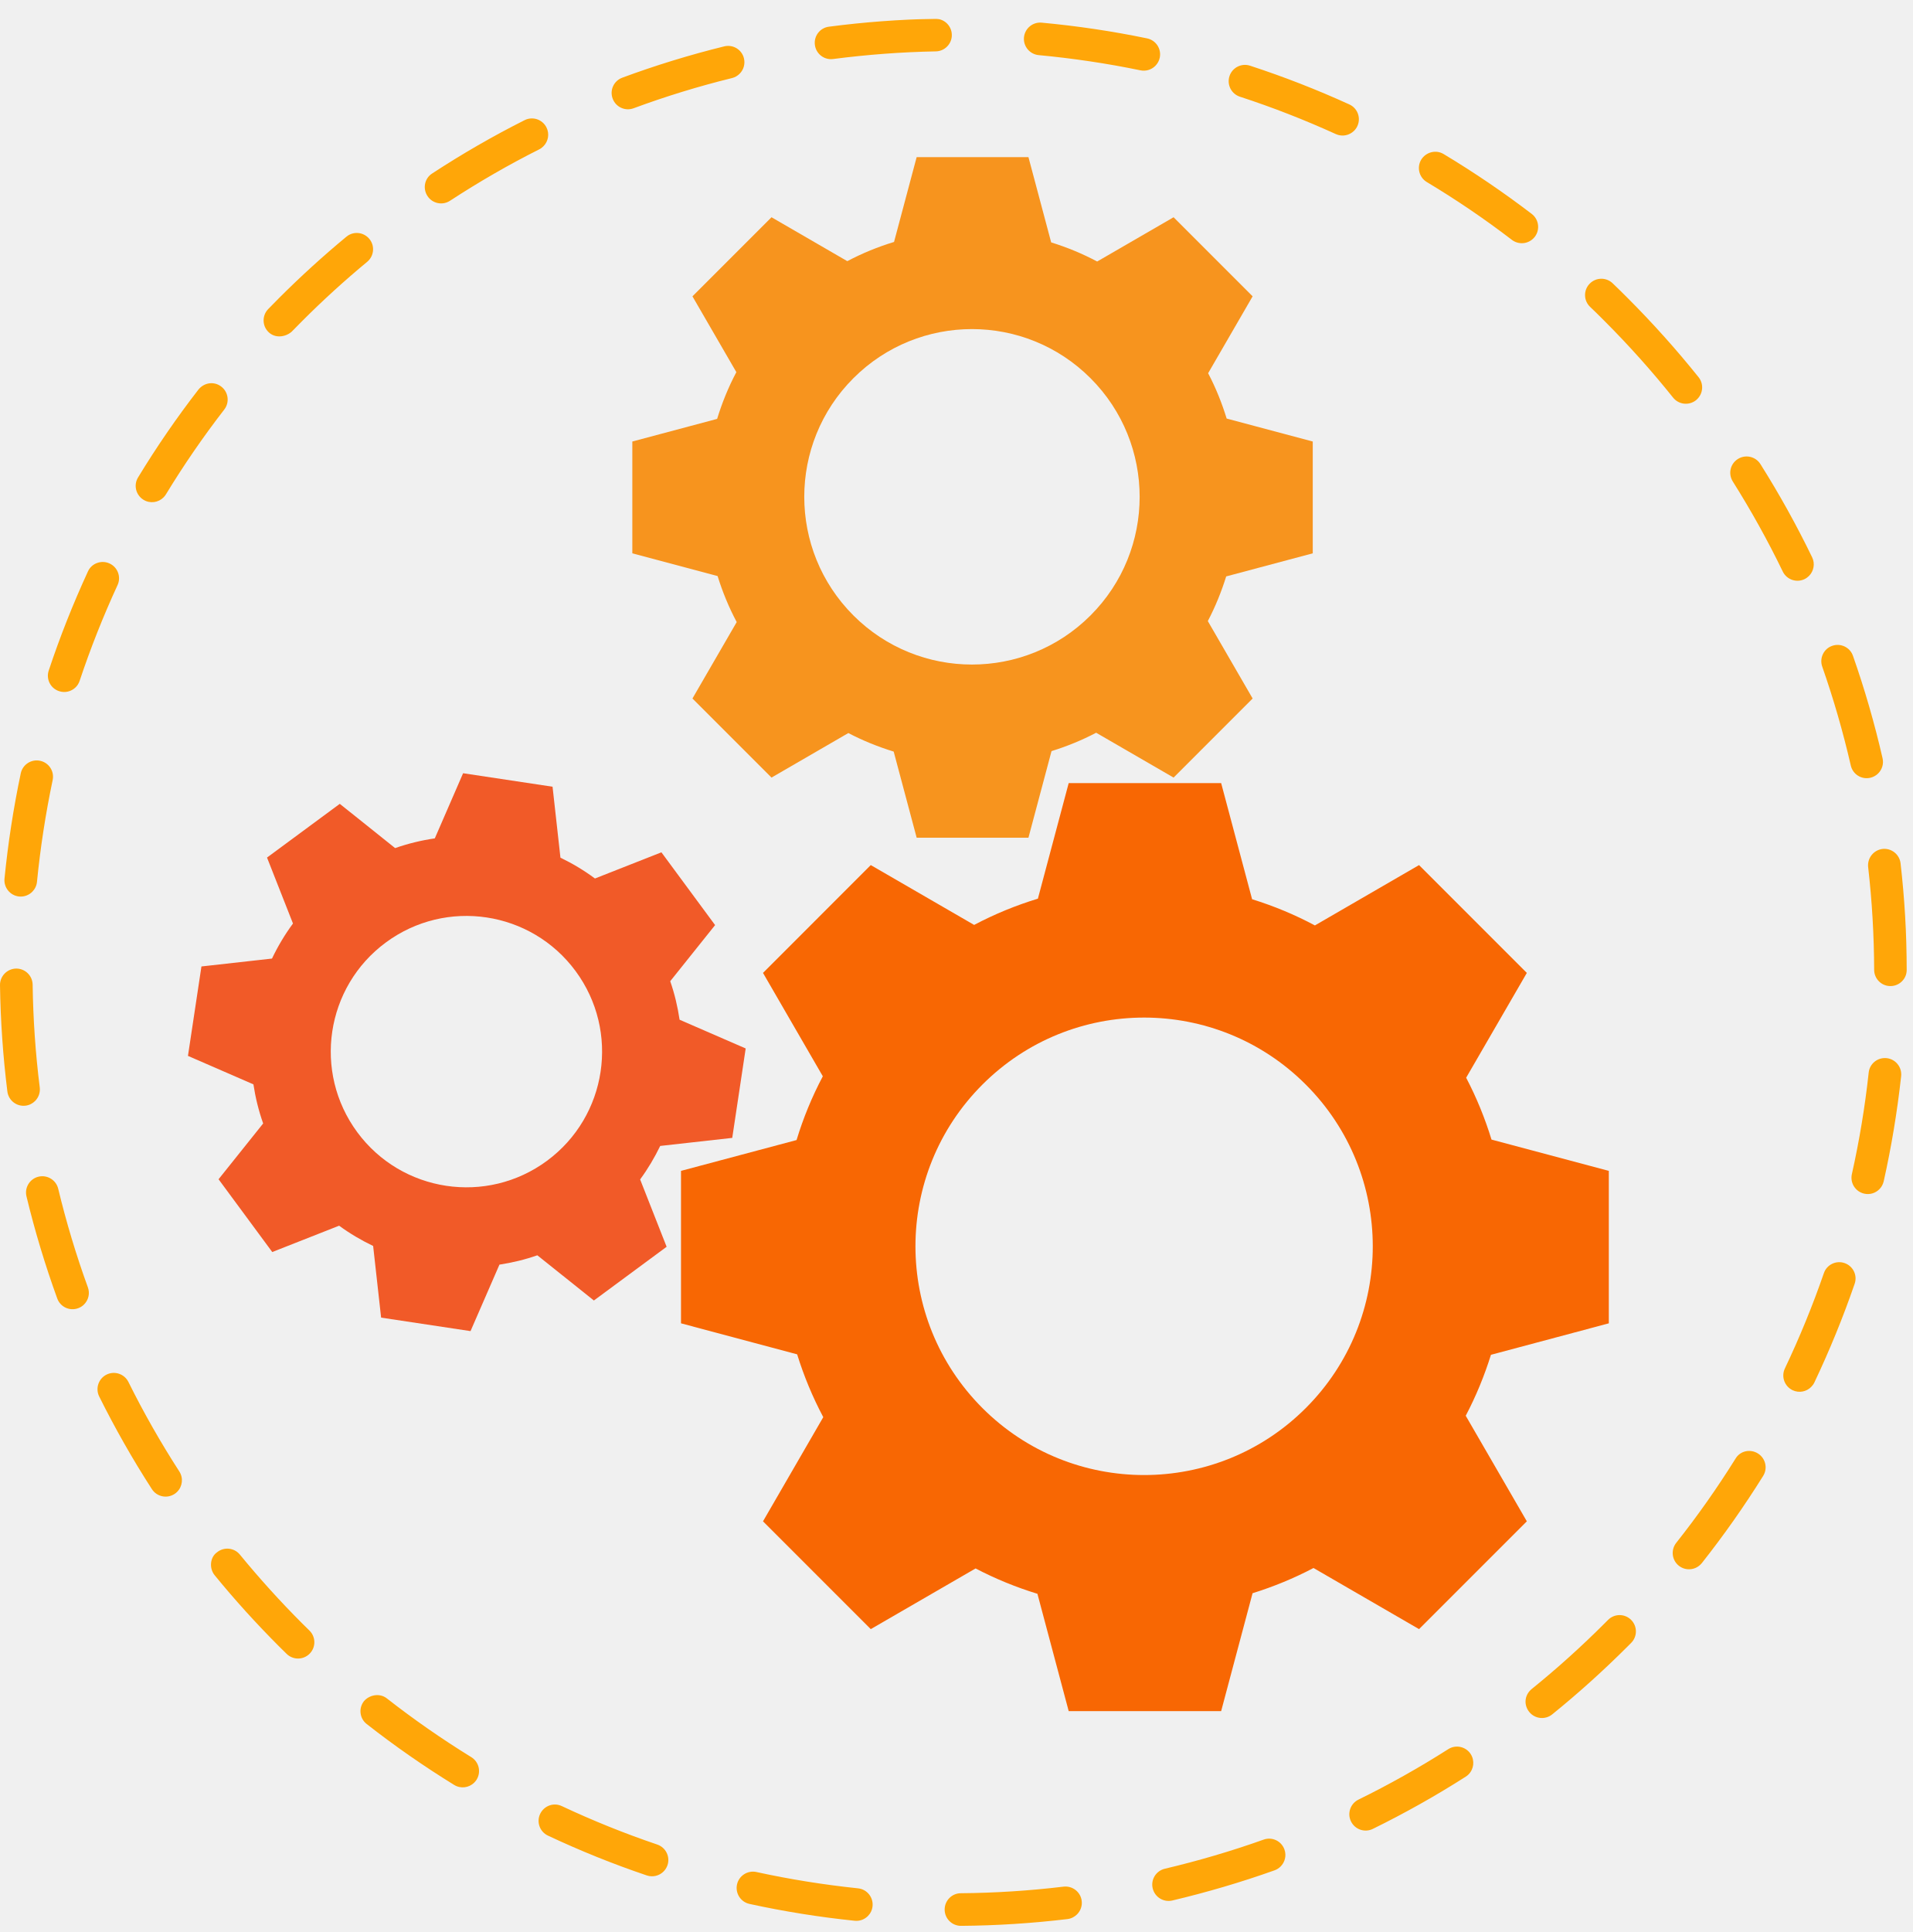
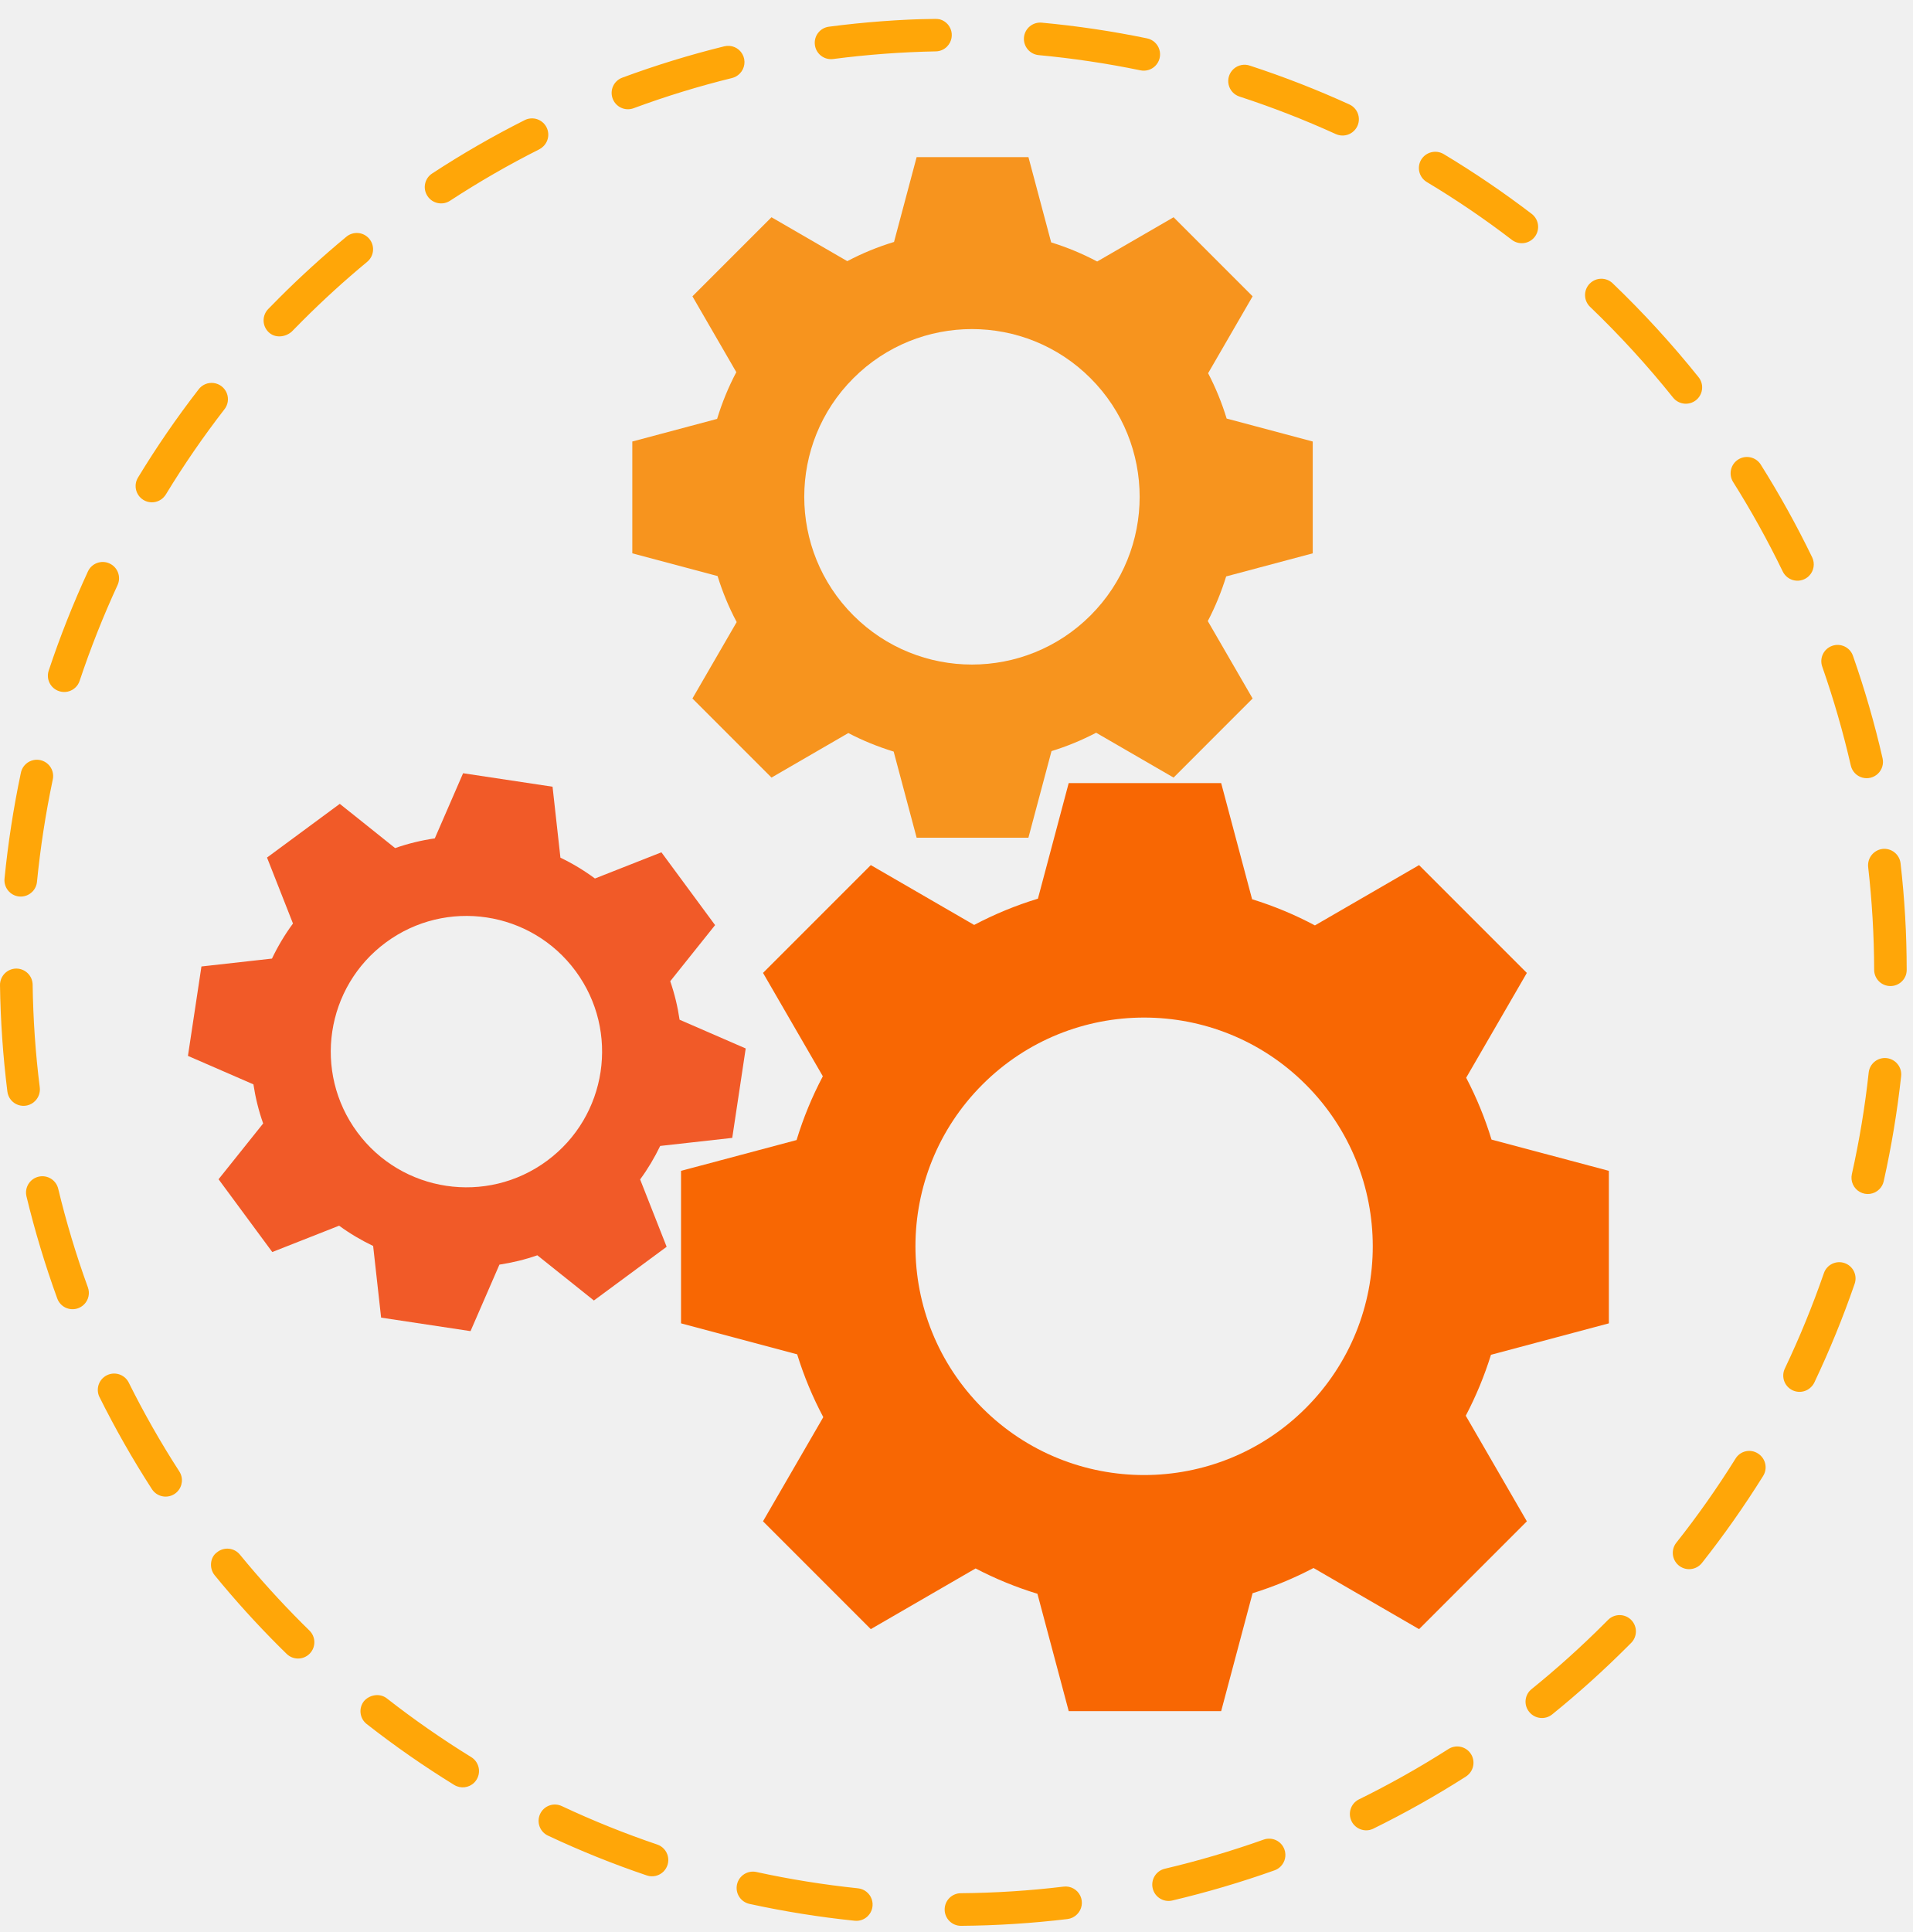
<svg xmlns="http://www.w3.org/2000/svg" width="102" height="103" viewBox="0 0 102 103" fill="none">
-   <path fill-rule="evenodd" clip-rule="evenodd" d="M58.153 32.81C54.661 36.302 48.999 36.302 45.507 32.81C42.014 29.318 42.014 23.656 45.507 20.164C48.999 16.671 54.661 16.671 58.153 20.164C61.645 23.656 61.646 29.318 58.153 32.81ZM66.797 15.798L62.582 11.582L58.507 13.942C57.717 13.521 56.895 13.184 56.054 12.923L54.842 8.376H48.881L47.675 12.899C46.821 13.159 45.986 13.498 45.183 13.923L41.141 11.582L36.925 15.798L39.266 19.84C38.841 20.643 38.502 21.478 38.241 22.332L33.719 23.538V29.499L38.266 30.711C38.527 31.552 38.864 32.374 39.285 33.164L36.925 37.239L41.141 41.455L45.239 39.081C46.019 39.489 46.829 39.815 47.656 40.069L48.881 44.661H54.842L56.073 40.044C56.888 39.79 57.686 39.468 58.453 39.064L62.582 41.455L66.797 37.239L64.407 33.111C64.811 32.343 65.133 31.544 65.387 30.73L70.003 29.499V23.538L65.412 22.314C65.158 21.486 64.832 20.675 64.424 19.897L66.797 15.798Z" fill="#F7941E" />
-   <path fill-rule="evenodd" clip-rule="evenodd" d="M69.632 75.067C64.871 79.829 57.15 79.829 52.388 75.067C47.626 70.303 47.626 62.584 52.388 57.822C57.15 53.059 64.871 53.059 69.632 57.822C74.394 62.584 74.394 70.303 69.632 75.067ZM81.419 51.868L75.671 46.12L70.118 49.337C69.04 48.761 67.918 48.297 66.769 47.941L65.118 41.748H56.989L55.346 47.91C54.179 48.266 53.041 48.731 51.946 49.31L46.434 46.12L40.687 51.868L43.877 57.38C43.297 58.474 42.831 59.614 42.477 60.779L36.315 62.422V70.55L42.508 72.203C42.864 73.35 43.327 74.472 43.901 75.552L40.687 81.106L46.434 86.853L52.023 83.618C53.087 84.174 54.191 84.624 55.321 84.969L56.989 91.225H65.118L66.793 84.939C67.906 84.591 68.995 84.147 70.043 83.594L75.671 86.853L81.419 81.106L78.16 75.477C78.713 74.428 79.157 73.34 79.505 72.228L85.791 70.55V62.422L79.535 60.754C79.189 59.626 78.74 58.52 78.183 57.456L81.419 51.868Z" fill="#F86703" />
-   <path fill-rule="evenodd" clip-rule="evenodd" d="M29.169 61.885C25.954 64.258 21.424 63.575 19.052 60.362C16.68 57.147 17.361 52.617 20.576 50.245C23.791 47.872 28.32 48.555 30.692 51.769C33.065 54.984 32.383 59.512 29.169 61.885ZM38.133 49.319L35.27 45.439L31.726 46.835C31.145 46.403 30.527 46.034 29.886 45.725L29.465 41.942L24.695 41.223L23.186 44.696C22.471 44.8 21.762 44.972 21.07 45.214L18.119 42.855L14.239 45.719L15.623 49.235C15.188 49.825 14.815 50.452 14.504 51.104L10.742 51.524L10.023 56.292L13.514 57.81C13.621 58.514 13.791 59.212 14.033 59.895L11.655 62.869L14.518 66.749L18.084 65.345C18.657 65.765 19.267 66.123 19.898 66.426L20.323 70.246L25.091 70.965L26.633 67.421C27.314 67.316 27.992 67.155 28.654 66.923L31.669 69.333L35.548 66.469L34.135 62.879C34.55 62.314 34.904 61.714 35.206 61.093L39.047 60.664L39.764 55.896L36.239 54.364C36.136 53.671 35.974 52.984 35.74 52.311L38.133 49.319Z" fill="#F15A28" />
+   <path fill-rule="evenodd" clip-rule="evenodd" d="M58.153 32.81a8.942 8.942 0 01-12.646 0 8.94 8.94 0 010-12.646 8.94 8.94 0 0112.646 0 8.941 8.941 0 010 12.646zm8.644-17.012l-4.215-4.216-4.075 2.36a14.091 14.091 0 00-2.453-1.019l-1.212-4.547H48.88l-1.206 4.523c-.854.26-1.69.599-2.492 1.024l-4.042-2.341-4.216 4.216 2.34 4.042a14.18 14.18 0 00-1.024 2.492l-4.522 1.206v5.961l4.547 1.212c.26.841.598 1.663 1.019 2.453l-2.36 4.075 4.216 4.216 4.098-2.374c.78.408 1.59.734 2.417.988l1.225 4.592h5.96l1.232-4.617a14.096 14.096 0 002.38-.98l4.129 2.391 4.215-4.216-2.39-4.128c.404-.768.726-1.567.98-2.381l4.616-1.231v-5.961l-4.591-1.224a14.106 14.106 0 00-.988-2.417l2.373-4.099z" fill="#F7941E" />
+   <path fill-rule="evenodd" clip-rule="evenodd" d="M69.632 75.067c-4.761 4.762-12.483 4.762-17.245 0-4.761-4.763-4.761-12.483 0-17.245 4.763-4.764 12.484-4.764 17.245 0 4.762 4.761 4.762 12.481 0 17.245zM81.42 51.869l-5.748-5.748-5.553 3.215a19.132 19.132 0 00-3.35-1.395l-1.65-6.193h-8.13l-1.642 6.163a19.29 19.29 0 00-3.4 1.4l-5.511-3.19-5.748 5.747 3.19 5.511a19.218 19.218 0 00-1.4 3.4l-6.162 1.642v8.13l6.193 1.651a19.26 19.26 0 001.393 3.35l-3.215 5.553 5.748 5.748 5.589-3.235a19.215 19.215 0 003.297 1.35l1.669 6.257h8.129l1.675-6.286a19.193 19.193 0 003.25-1.345l5.628 3.26 5.748-5.748-3.258-5.63a19.393 19.393 0 001.344-3.248l6.287-1.677v-8.13l-6.257-1.667a19.29 19.29 0 00-1.352-3.297l3.236-5.589z" fill="#F86703" />
+   <path fill-rule="evenodd" clip-rule="evenodd" d="M29.169 61.885a7.234 7.234 0 11-8.593-11.64 7.234 7.234 0 018.593 11.64zm8.963-12.566l-2.862-3.88-3.545 1.396a11.275 11.275 0 00-1.84-1.11l-.42-3.783-4.77-.719-1.509 3.473c-.715.104-1.424.276-2.116.518l-2.951-2.359-3.88 2.864 1.384 3.516c-.435.59-.808 1.217-1.12 1.87l-3.761.42-.72 4.767 3.492 1.518c.107.704.277 1.402.519 2.085l-2.378 2.974 2.864 3.88 3.565-1.404c.573.42 1.183.778 1.814 1.081l.425 3.82 4.768.72 1.541-3.545c.682-.105 1.36-.266 2.022-.498l3.015 2.41 3.88-2.864-1.414-3.59c.416-.565.769-1.165 1.07-1.786l3.842-.429.718-4.768-3.526-1.532a11.379 11.379 0 00-.498-2.053l2.392-2.992z" fill="#F15A28" />
  <mask id="mask0_0_2335" style="mask-type:alpha" maskUnits="userSpaceOnUse" x="0" y="1" width="102" height="102">
-     <path fill-rule="evenodd" clip-rule="evenodd" d="M101.678 1V102.671H0L0 1H101.678V1Z" fill="white" />
+     <path fill-rule="evenodd" clip-rule="evenodd" d="M101.678 1v101.671H0V1.001h101.678z" fill="#fff" />
  </mask>
  <g mask="url(#mask0_0_2335)">
-     <path fill-rule="evenodd" clip-rule="evenodd" d="M19.641 13.902C19.621 13.923 19.602 13.941 19.579 13.959C18.383 14.949 17.218 16.01 16.118 17.111L15.549 17.688C15.205 17.983 14.664 18.041 14.32 17.705C13.976 17.373 13.967 16.82 14.303 16.476L14.889 15.881C16.028 14.743 17.232 13.645 18.472 12.62C18.84 12.312 19.388 12.366 19.695 12.736C19.984 13.083 19.953 13.59 19.641 13.902ZM8.72 26.518C8.443 26.796 8.003 26.859 7.655 26.647C7.243 26.396 7.112 25.862 7.362 25.453C8.346 23.833 9.43 22.256 10.582 20.769C10.896 20.383 11.426 20.319 11.803 20.613C12.183 20.907 12.252 21.453 11.959 21.834C10.846 23.27 9.799 24.792 8.849 26.354C8.811 26.416 8.768 26.47 8.72 26.518ZM28.977 7.799C28.914 7.863 28.84 7.92 28.753 7.963C27.131 8.778 25.532 9.701 23.997 10.703C23.596 10.965 23.058 10.853 22.795 10.451C22.533 10.05 22.637 9.509 23.046 9.248C24.635 8.209 26.291 7.253 27.973 6.407C28.402 6.191 28.924 6.363 29.141 6.795C29.313 7.137 29.236 7.541 28.977 7.799ZM4.037 36.638C3.811 36.864 3.47 36.956 3.148 36.847C2.691 36.697 2.446 36.204 2.598 35.749C3.189 33.968 3.894 32.192 4.689 30.465C4.881 30.033 5.406 29.838 5.843 30.041C6.278 30.241 6.47 30.757 6.268 31.194C5.498 32.863 4.819 34.581 4.246 36.298C4.203 36.431 4.129 36.546 4.037 36.638ZM39.441 3.931C39.333 4.04 39.196 4.123 39.035 4.162C37.26 4.598 35.494 5.14 33.787 5.772C33.337 5.938 32.836 5.71 32.67 5.257C32.501 4.807 32.732 4.307 33.185 4.141C34.954 3.486 36.781 2.925 38.619 2.472C39.086 2.358 39.557 2.641 39.671 3.109C39.746 3.416 39.65 3.723 39.441 3.931ZM1.721 47.543C1.543 47.721 1.289 47.821 1.021 47.795C0.542 47.747 0.194 47.32 0.24 46.843C0.425 44.972 0.716 43.083 1.107 41.23C1.204 40.763 1.668 40.458 2.137 40.559C2.608 40.658 2.908 41.119 2.808 41.589C2.432 43.379 2.15 45.205 1.972 47.013C1.952 47.222 1.858 47.406 1.721 47.543ZM50.501 2.484C50.348 2.637 50.137 2.736 49.903 2.739C48.084 2.773 46.24 2.911 44.429 3.146C43.951 3.21 43.516 2.873 43.454 2.397C43.39 1.921 43.725 1.483 44.203 1.423C46.079 1.177 47.985 1.035 49.871 1.001C50.351 0.992 50.747 1.374 50.756 1.853C50.762 2.099 50.662 2.324 50.501 2.484ZM1.871 58.697C1.738 58.83 1.563 58.921 1.365 58.946C0.888 59.006 0.453 58.667 0.393 58.191C0.159 56.317 0.027 54.41 6.9188e-05 52.52C-0.006 52.043 0.379 51.646 0.859 51.637C1.339 51.632 1.733 52.015 1.741 52.497C1.766 54.32 1.892 56.165 2.12 57.974C2.154 58.252 2.053 58.514 1.871 58.697ZM61.607 3.512C61.408 3.712 61.114 3.811 60.818 3.75C59.034 3.381 57.207 3.109 55.39 2.939C54.912 2.894 54.56 2.471 54.603 1.994C54.65 1.514 55.072 1.164 55.549 1.208C57.433 1.382 59.323 1.664 61.168 2.046C61.639 2.144 61.941 2.602 61.845 3.073C61.81 3.246 61.724 3.395 61.607 3.512ZM4.484 69.543C4.395 69.631 4.29 69.702 4.165 69.745C3.714 69.91 3.216 69.677 3.052 69.224C2.409 67.453 1.856 65.623 1.412 63.782C1.298 63.315 1.589 62.842 2.055 62.732C2.521 62.621 2.992 62.909 3.104 63.375C3.532 65.153 4.064 66.92 4.686 68.631C4.806 68.96 4.715 69.311 4.484 69.543ZM72.207 6.972C71.958 7.22 71.571 7.304 71.233 7.148C69.571 6.392 67.852 5.72 66.12 5.156C65.662 5.007 65.413 4.515 65.562 4.06C65.712 3.6 66.204 3.354 66.658 3.502C68.452 4.088 70.235 4.783 71.953 5.567C72.391 5.765 72.583 6.281 72.384 6.717C72.34 6.816 72.278 6.901 72.207 6.972ZM9.446 79.534C9.404 79.576 9.356 79.615 9.304 79.649C8.899 79.91 8.362 79.794 8.101 79.392C7.073 77.8 6.128 76.137 5.289 74.449C5.077 74.019 5.253 73.496 5.683 73.283C6.112 73.071 6.634 73.246 6.848 73.676C7.656 75.306 8.57 76.911 9.562 78.447C9.788 78.798 9.731 79.249 9.446 79.534ZM81.765 12.713C81.461 13.016 80.974 13.055 80.622 12.788C79.178 11.681 77.653 10.645 76.085 9.705C75.673 9.458 75.54 8.923 75.787 8.51C76.04 8.107 76.57 7.965 76.982 8.213C78.602 9.186 80.184 10.261 81.681 11.405C82.062 11.697 82.135 12.244 81.843 12.626C81.818 12.656 81.792 12.685 81.765 12.713ZM16.508 88.166C16.171 88.503 15.626 88.507 15.286 88.173L14.896 87.789C13.675 86.568 12.517 85.292 11.449 83.983C11.142 83.61 11.199 83.021 11.57 82.759C11.942 82.455 12.491 82.509 12.793 82.881C13.829 84.145 14.946 85.381 16.118 86.552L16.5 86.929C16.845 87.265 16.852 87.816 16.515 88.159C16.512 88.162 16.511 88.163 16.508 88.166ZM90.514 21.268C90.491 21.291 90.468 21.314 90.442 21.335C90.067 21.633 89.519 21.575 89.219 21.199C88.083 19.78 86.851 18.404 85.559 17.111C85.305 16.853 85.05 16.605 84.792 16.359C84.444 16.028 84.433 15.475 84.764 15.13C84.769 15.125 84.774 15.12 84.778 15.116C85.112 14.782 85.651 14.774 85.993 15.101C86.262 15.358 86.528 15.619 86.791 15.884C88.127 17.22 89.402 18.643 90.578 20.111C90.857 20.46 90.822 20.96 90.514 21.268ZM25.29 95.034C25.011 95.313 24.57 95.376 24.219 95.16C22.608 94.168 21.038 93.075 19.556 91.914C19.177 91.619 19.11 91.072 19.408 90.693C19.701 90.352 20.25 90.248 20.629 90.546C22.06 91.665 23.576 92.72 25.133 93.679C25.54 93.93 25.668 94.465 25.416 94.877C25.38 94.935 25.337 94.988 25.29 95.034ZM96.464 30.706C96.397 30.772 96.319 30.83 96.228 30.875C95.797 31.083 95.275 30.902 95.066 30.469C94.27 28.824 93.372 27.21 92.402 25.67C92.148 25.264 92.258 24.732 92.674 24.469C93.08 24.214 93.619 24.335 93.874 24.741C94.879 26.336 95.808 28.007 96.633 29.712C96.798 30.053 96.719 30.451 96.464 30.706ZM35.384 99.775C35.159 100.001 34.816 100.094 34.492 99.985C32.698 99.379 30.924 98.664 29.219 97.861C28.784 97.657 28.597 97.137 28.803 96.704C29.011 96.27 29.522 96.08 29.959 96.288C31.606 97.061 33.317 97.751 35.047 98.337C35.503 98.491 35.747 98.984 35.594 99.438C35.549 99.57 35.477 99.682 35.384 99.775ZM100.155 41.233C100.042 41.345 99.899 41.428 99.735 41.465C99.266 41.573 98.801 41.281 98.694 40.812C98.285 39.03 97.772 37.256 97.171 35.539C97.011 35.084 97.252 34.585 97.703 34.431C98.156 34.271 98.653 34.511 98.81 34.964C99.435 36.742 99.966 38.58 100.388 40.424C100.459 40.727 100.359 41.029 100.155 41.233ZM46.279 102.151C46.101 102.329 45.847 102.43 45.575 102.401C43.688 102.206 41.801 101.904 39.966 101.503C39.496 101.4 39.2 100.936 39.301 100.467C39.401 99.998 39.87 99.7 40.336 99.802C42.109 100.19 43.933 100.481 45.754 100.672C46.231 100.72 46.578 101.149 46.529 101.626C46.508 101.833 46.415 102.015 46.279 102.151ZM101.423 52.316C101.266 52.473 101.05 52.57 100.81 52.57C100.33 52.573 99.94 52.183 99.94 51.703C99.934 49.879 99.827 48.036 99.619 46.223C99.57 45.746 99.91 45.319 100.385 45.259C100.861 45.207 101.293 45.549 101.348 46.026C101.564 47.902 101.674 49.81 101.678 51.7C101.679 51.941 101.581 52.159 101.423 52.316ZM57.433 102.061C57.3 102.194 57.123 102.287 56.923 102.311C55.047 102.536 53.14 102.658 51.25 102.672C50.769 102.675 50.377 102.29 50.374 101.809C50.37 101.328 50.759 100.933 51.236 100.933C53.062 100.918 54.906 100.8 56.714 100.582C57.191 100.527 57.625 100.865 57.683 101.342C57.716 101.619 57.615 101.879 57.433 102.061ZM100.215 63.403C100.012 63.606 99.713 63.706 99.411 63.637C98.941 63.532 98.647 63.068 98.751 62.599C99.149 60.822 99.451 59.002 99.648 57.186C99.696 56.708 100.123 56.363 100.606 56.412C101.085 56.465 101.429 56.894 101.379 57.373C101.172 59.254 100.861 61.14 100.449 62.978C100.411 63.146 100.328 63.291 100.215 63.403ZM68.289 99.507C68.201 99.596 68.092 99.667 67.966 99.712C66.194 100.344 64.359 100.884 62.514 101.321C62.045 101.43 61.579 101.14 61.467 100.673C61.356 100.203 61.648 99.738 62.115 99.627C63.898 99.206 65.67 98.685 67.382 98.075C67.835 97.912 68.332 98.148 68.493 98.601C68.611 98.927 68.519 99.278 68.289 99.507ZM96.579 73.944C96.327 74.197 95.933 74.278 95.592 74.116C95.158 73.908 94.973 73.39 95.179 72.957C95.965 71.302 96.665 69.593 97.258 67.876C97.411 67.422 97.91 67.18 98.362 67.338C98.816 67.494 99.058 67.99 98.9 68.442C98.287 70.22 97.564 71.991 96.752 73.703C96.707 73.797 96.647 73.876 96.579 73.944ZM78.309 94.6C78.266 94.643 78.217 94.684 78.162 94.718C76.57 95.735 74.902 96.671 73.205 97.504C72.774 97.715 72.255 97.537 72.042 97.104C71.831 96.676 72.009 96.152 72.441 95.942C74.079 95.138 75.689 94.233 77.227 93.253C77.631 92.994 78.169 93.112 78.428 93.518C78.65 93.869 78.593 94.317 78.309 94.6ZM90.68 83.409C90.372 83.716 89.878 83.752 89.526 83.475C89.15 83.177 89.088 82.63 89.385 82.253C90.514 80.828 91.578 79.318 92.545 77.767C92.797 77.341 93.338 77.235 93.743 77.489C94.15 77.744 94.275 78.279 94.02 78.686C93.018 80.293 91.918 81.856 90.75 83.334C90.726 83.36 90.705 83.384 90.68 83.409ZM86.98 87.589L86.788 87.781C85.516 89.053 84.163 90.273 82.771 91.399C82.398 91.7 81.85 91.643 81.548 91.269C81.247 90.896 81.286 90.368 81.678 90.046C83.023 88.959 84.329 87.783 85.559 86.552L85.751 86.36C86.091 86.02 86.641 86.02 86.98 86.36C87.32 86.7 87.32 87.25 86.98 87.589Z" fill="#FFA608" />
+     <path fill-rule="evenodd" clip-rule="evenodd" d="M19.641 13.902a.559.559 0 01-.062.057 49.818 49.818 0 00-3.46 3.152l-.57.577c-.344.295-.885.353-1.229.017a.868.868 0 01-.017-1.23l.586-.594a51.654 51.654 0 013.583-3.261.867.867 0 011.223.116.867.867 0 01-.054 1.166zM8.721 26.518a.868.868 0 01-1.358-1.065 50.409 50.409 0 013.22-4.684.87.87 0 111.376 1.064 48.818 48.818 0 00-3.11 4.52.882.882 0 01-.129.165zm20.256-18.72a.831.831 0 01-.224.165 48.923 48.923 0 00-4.756 2.74.869.869 0 01-1.202-.252.863.863 0 01.251-1.203 50.506 50.506 0 014.927-2.841.868.868 0 011.004 1.392zm-24.94 28.84a.864.864 0 01-.889.209.866.866 0 01-.55-1.098 51.406 51.406 0 012.091-5.284.868.868 0 011.154-.424c.435.2.627.716.425 1.153a50.061 50.061 0 00-2.022 5.104.851.851 0 01-.209.34zM39.441 3.93a.852.852 0 01-.406.23 48.487 48.487 0 00-5.248 1.61.868.868 0 01-1.117-.514.865.865 0 01.515-1.116 50.525 50.525 0 015.434-1.67.868.868 0 01.822 1.46zM1.721 47.543a.871.871 0 01-.7.252.873.873 0 01-.78-.952 52.15 52.15 0 01.866-5.613.87.87 0 111.701.359 50.632 50.632 0 00-.836 5.424.865.865 0 01-.25.53zm48.78-45.06a.861.861 0 01-.598.256 49.995 49.995 0 00-5.474.407.867.867 0 01-.975-.75.865.865 0 01.75-.973A50.795 50.795 0 0149.87 1a.869.869 0 01.63 1.483zM1.871 58.698a.867.867 0 01-1.478-.506A51.922 51.922 0 010 52.52a.876.876 0 01.86-.883.873.873 0 01.881.86c.025 1.823.151 3.668.38 5.477a.873.873 0 01-.25.723zM61.607 3.512a.867.867 0 01-.789.238 49.818 49.818 0 00-5.428-.811.872.872 0 01-.787-.945.871.871 0 01.946-.786c1.884.174 3.774.456 5.62.838a.87.87 0 01.438 1.466zM4.484 69.542a.867.867 0 01-1.432-.319 51.139 51.139 0 01-1.64-5.441.87.87 0 111.692-.407c.428 1.778.96 3.545 1.582 5.256.12.329.03.68-.202.912zm67.723-62.57a.867.867 0 01-.974.176 49.164 49.164 0 00-5.113-1.992.87.87 0 11.538-1.654 50.808 50.808 0 015.295 2.065.867.867 0 01.254 1.405zM9.447 79.534a.87.87 0 01-1.345-.142 50.95 50.95 0 01-2.813-4.943.871.871 0 011.559-.773 48.692 48.692 0 002.714 4.77.87.87 0 01-.116 1.088zm72.318-66.821a.872.872 0 01-1.143.075 48.292 48.292 0 00-4.537-3.083.871.871 0 01-.298-1.195.88.88 0 011.195-.297 51.123 51.123 0 014.7 3.192.872.872 0 01.083 1.308zM16.508 88.166a.868.868 0 01-1.222.007l-.39-.384a50.99 50.99 0 01-3.447-3.806c-.307-.373-.25-.962.121-1.224a.868.868 0 011.223.122 50.126 50.126 0 003.325 3.67l.382.378a.867.867 0 01.015 1.23l-.007.007zm74.006-66.898a.871.871 0 01-1.295-.069 50.149 50.149 0 00-4.427-4.84.87.87 0 01-.028-1.23l.014-.013a.868.868 0 011.215-.015 51.842 51.842 0 014.585 5.01.871.871 0 01-.064 1.157zM25.29 95.034a.869.869 0 01-1.07.126 50.717 50.717 0 01-4.664-3.246.867.867 0 01-.148-1.221c.293-.341.842-.445 1.221-.147a49.374 49.374 0 004.504 3.133.872.872 0 01.157 1.355zm71.174-64.328a.872.872 0 01-1.398-.237 49.485 49.485 0 00-2.664-4.8.871.871 0 011.472-.929 51.16 51.16 0 012.76 4.972.871.871 0 01-.17.994zm-61.08 69.069a.866.866 0 01-.892.21 49.893 49.893 0 01-5.273-2.124.868.868 0 01-.416-1.157.866.866 0 011.156-.416 49.108 49.108 0 005.088 2.049.87.87 0 01.337 1.438zm64.771-58.542a.867.867 0 01-1.46-.421 49.626 49.626 0 00-1.524-5.273.867.867 0 01.532-1.108c.453-.16.95.08 1.107.533a50.486 50.486 0 011.578 5.46.865.865 0 01-.233.809zM46.279 102.15a.863.863 0 01-.704.25 50.863 50.863 0 01-5.609-.898.87.87 0 01.37-1.701c1.773.388 3.597.679 5.418.87a.87.87 0 01.525 1.479zm55.144-49.835a.863.863 0 01-.613.254.866.866 0 01-.87-.867 49.69 49.69 0 00-.32-5.48.88.88 0 01.765-.964.874.874 0 01.963.767c.216 1.876.326 3.784.33 5.674a.86.86 0 01-.255.616zm-43.99 49.745a.868.868 0 01-.51.25 50.976 50.976 0 01-5.673.361.869.869 0 01-.876-.863.868.868 0 01.862-.876 49.337 49.337 0 005.478-.351.868.868 0 01.719 1.479zm42.782-38.658a.87.87 0 01-1.464-.804c.398-1.777.7-3.597.897-5.413a.868.868 0 01.958-.774.874.874 0 01.773.96 51.457 51.457 0 01-.93 5.606.863.863 0 01-.234.425zM68.289 99.507a.859.859 0 01-.323.205 51.807 51.807 0 01-5.452 1.609.87.87 0 11-.399-1.694 49.948 49.948 0 005.267-1.552.867.867 0 011.111.526.864.864 0 01-.204.906zm28.29-25.563a.868.868 0 01-1.4-.987 49.746 49.746 0 002.08-5.081.866.866 0 011.103-.538.867.867 0 01.538 1.104 51.496 51.496 0 01-2.148 5.26.873.873 0 01-.173.242zM78.31 94.6a.818.818 0 01-.147.118 50.916 50.916 0 01-4.957 2.786.87.87 0 01-.764-1.562 49.664 49.664 0 004.786-2.69.868.868 0 011.082 1.348zm12.37-11.191a.87.87 0 01-1.295-1.156 48.997 48.997 0 003.16-4.486.854.854 0 011.198-.278c.407.255.532.79.277 1.197a51.306 51.306 0 01-3.27 4.648c-.024.026-.045.05-.07.075zm-3.7 4.18l-.192.192a51.637 51.637 0 01-4.017 3.618.87.87 0 01-1.223-.13.856.856 0 01.13-1.223 49.447 49.447 0 003.881-3.494l.192-.192a.868.868 0 111.23 1.229z" fill="#FFA608" />
  </g>
</svg>
